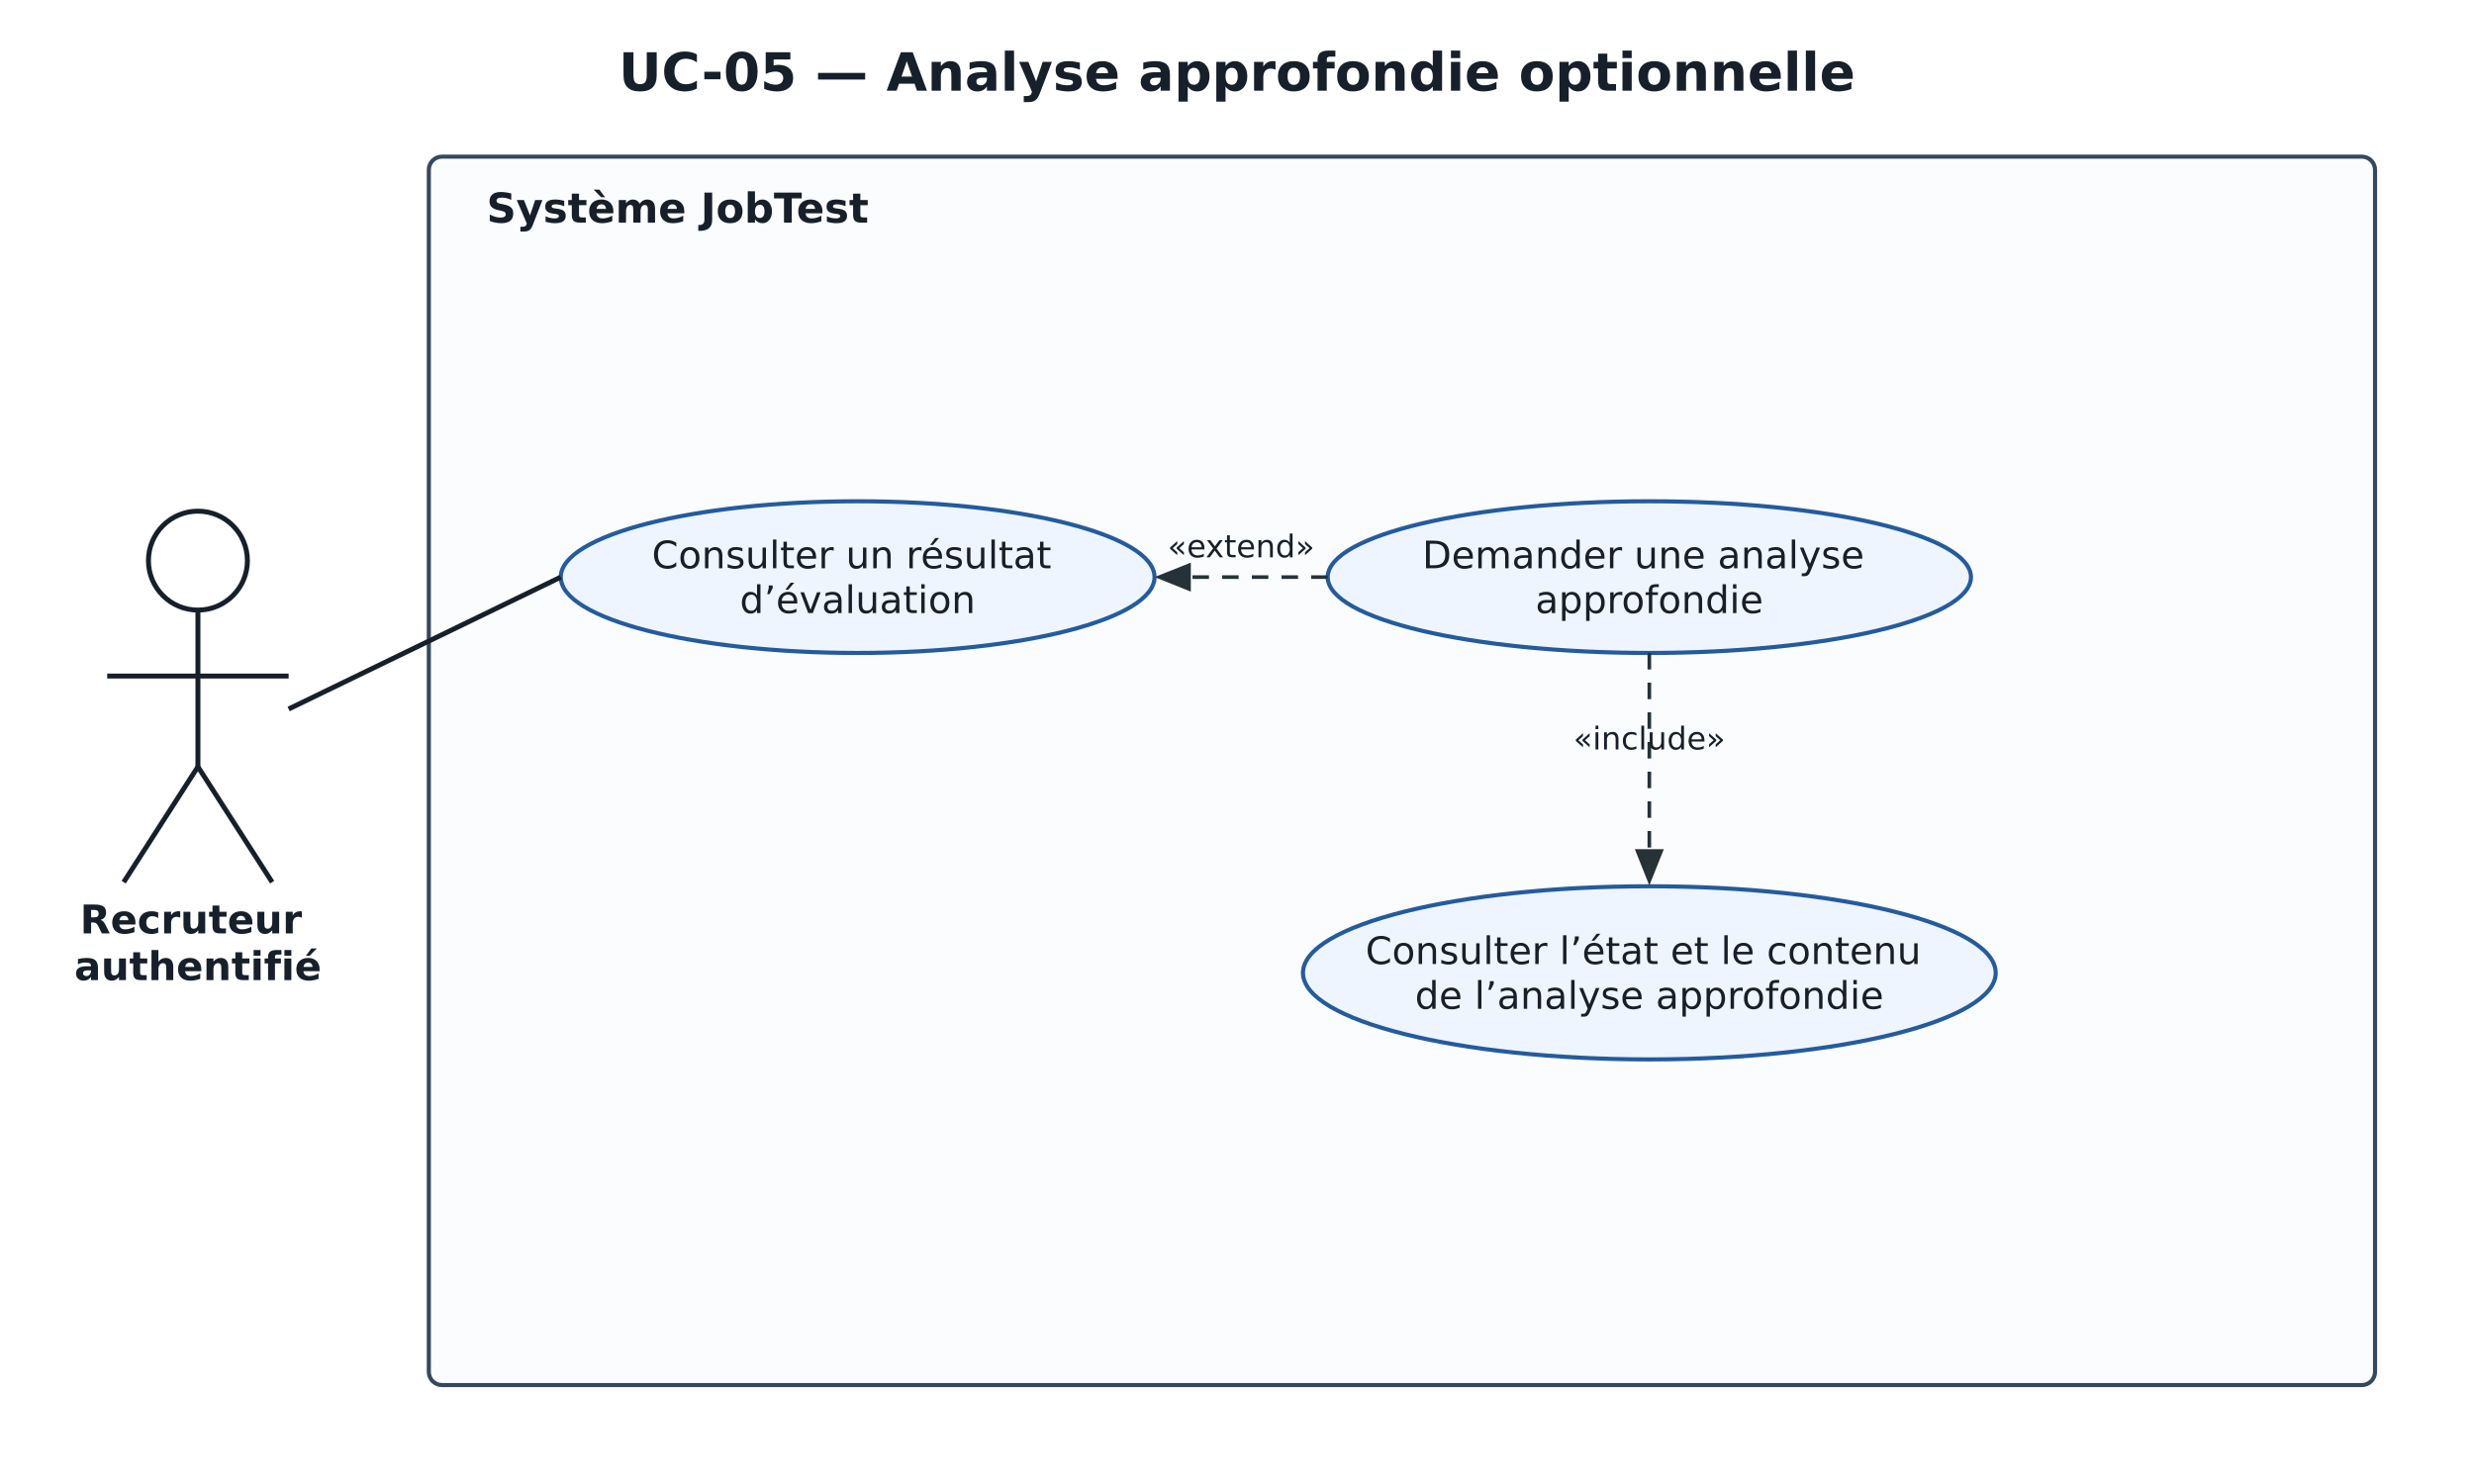
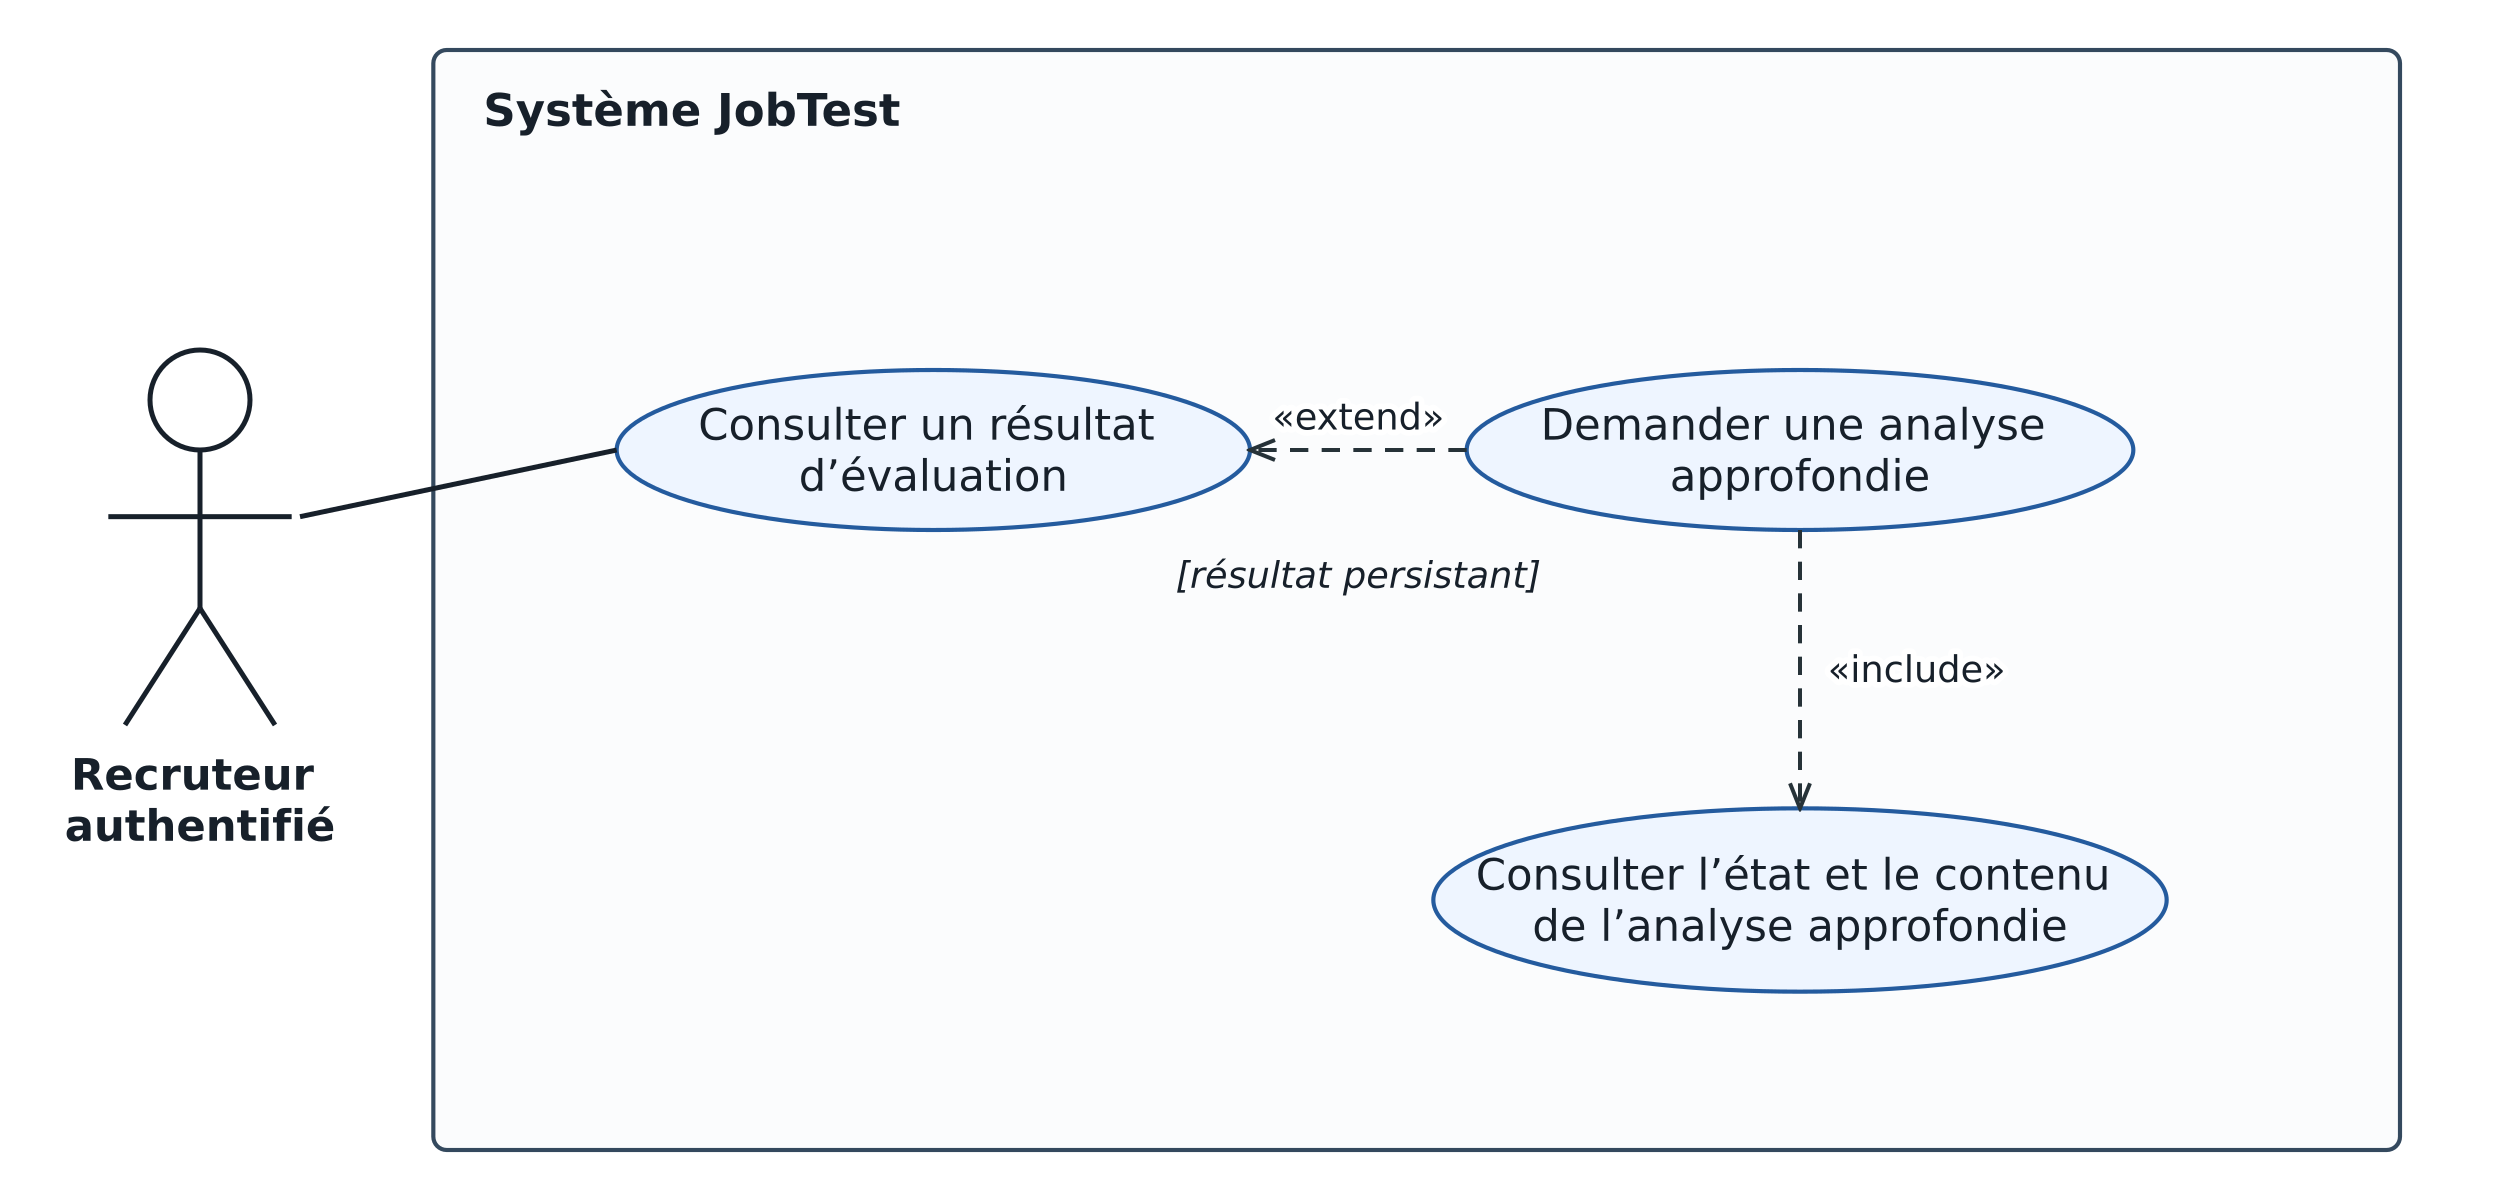
- <svg xmlns="http://www.w3.org/2000/svg" width="1500" height="900" viewBox="0 0 1500 900">
+ <svg xmlns="http://www.w3.org/2000/svg" width="1500" height="720" viewBox="0 0 1500 720">
  <defs>
-     <marker id="arrow" markerWidth="12" markerHeight="12" refX="10" refY="4" orient="auto" markerUnits="strokeWidth">
-       <path d="M0,0 L0,8 L10,4 z" fill="#263238" />
+     <marker id="open" markerWidth="18" markerHeight="14" refX="16" refY="7" orient="auto" markerUnits="userSpaceOnUse">
+       <path d="M1,1 L16,7 L1,13" fill="none" stroke="#263238" stroke-width="2.4" />
+     </marker>
+     <marker id="gen" markerWidth="26" markerHeight="24" refX="24" refY="12" orient="auto" markerUnits="userSpaceOnUse">
+       <path d="M1,1 L24,12 L1,23 z" fill="white" stroke="#17202a" stroke-width="2.4" />
    </marker>
  </defs>
  <style>
  .txt { font-family: 'DejaVu Sans', Arial, sans-serif; fill:#17202a; }
+   .halo { paint-order: stroke; stroke: white; stroke-width: 7px; stroke-linejoin: round; }
  .boundary { fill:#fbfcfd; stroke:#34495e; stroke-width:2.5; }
  .usecase { fill:#eef5ff; stroke:#245b9e; stroke-width:2.5; }
-   .actor,.assoc { fill:none; stroke:#17202a; stroke-width:3; }
-   .dep { fill:none; stroke:#263238; stroke-width:2.2; stroke-dasharray:10 8; }
+   .stroke { fill:none; stroke:#17202a; stroke-width:3; }
+   .thin { stroke-width:2.4; }
+   .dep { fill:none; stroke:#263238; stroke-width:2.4; stroke-dasharray:11 8; }
</style>
  <rect width="100%" height="100%" fill="white" />
-   <text x="750.0" y="55.0" text-anchor="middle" class="txt" font-size="32" font-weight="bold">
-     <tspan x="750.0" dy="0">UC-05 — Analyse approfondie optionnelle</tspan>
+   <rect x="260" y="30" width="1180" height="660" rx="8" class="boundary" />
+   <text x="290" y="75.5" text-anchor="start" class="txt" font-size="27" font-weight="bold">
+     <tspan x="290" dy="0.0">Système JobTest</tspan>
  </text>
-   <rect x="260" y="95" width="1180" height="745" rx="8" class="boundary" />
-   <text x="295" y="135.0" text-anchor="start" class="txt" font-size="25" font-weight="bold">
-     <tspan x="295" dy="0">Système JobTest</tspan>
+   <circle cx="120" cy="240" r="30" class="stroke" />
+   <line x1="120" y1="270" x2="120" y2="365" class="stroke" />
+   <line x1="65" y1="310" x2="175" y2="310" class="stroke" />
+   <line x1="120" y1="365" x2="75" y2="435" class="stroke" />
+   <line x1="120" y1="365" x2="165" y2="435" class="stroke" />
+   <text x="120" y="473.8" text-anchor="middle" class="txt" font-size="26" font-weight="bold">
+     <tspan x="120" dy="0.0">Recruteur</tspan>
+     <tspan x="120" dy="30.7">authentifié</tspan>
  </text>
-   <circle cx="120" cy="340" r="30" class="actor" />
-   <line x1="120" y1="370" x2="120" y2="465" class="actor" />
-   <line x1="65" y1="410" x2="175" y2="410" class="actor" />
-   <line x1="120" y1="465" x2="75" y2="535" class="actor" />
-   <line x1="120" y1="465" x2="165" y2="535" class="actor" />
-   <text x="120" y="566.08" text-anchor="middle" class="txt" font-size="24" font-weight="bold">
-     <tspan x="120" dy="0">Recruteur</tspan>
-     <tspan x="120" dy="28.32">authentifié</tspan>
+   <ellipse cx="560" cy="270" rx="190.0" ry="48.0" class="usecase" />
+   <text x="560" y="263.8" text-anchor="middle" class="txt" font-size="26" font-weight="normal">
+     <tspan x="560" dy="0.0">Consulter un résultat</tspan>
+     <tspan x="560" dy="30.7">d’évaluation</tspan>
  </text>
-   <ellipse cx="520" cy="350" rx="180.0" ry="46.0" class="usecase" />
-   <text x="520" y="344.66" text-anchor="middle" class="txt" font-size="23" font-weight="normal">
-     <tspan x="520" dy="0">Consulter un résultat</tspan>
-     <tspan x="520" dy="27.14">d’évaluation</tspan>
+   <ellipse cx="1080" cy="270" rx="200.0" ry="48.0" class="usecase" />
+   <text x="1080" y="263.8" text-anchor="middle" class="txt" font-size="26" font-weight="normal">
+     <tspan x="1080" dy="0.0">Demander une analyse</tspan>
+     <tspan x="1080" dy="30.7">approfondie</tspan>
  </text>
-   <ellipse cx="1000" cy="350" rx="195.0" ry="46.0" class="usecase" />
-   <text x="1000" y="344.66" text-anchor="middle" class="txt" font-size="23" font-weight="normal">
-     <tspan x="1000" dy="0">Demander une analyse</tspan>
-     <tspan x="1000" dy="27.14">approfondie</tspan>
+   <ellipse cx="1080" cy="540" rx="220.0" ry="55.0" class="usecase" />
+   <text x="1080" y="533.8" text-anchor="middle" class="txt" font-size="26" font-weight="normal">
+     <tspan x="1080" dy="0.0">Consulter l’état et le contenu</tspan>
+     <tspan x="1080" dy="30.7">de l’analyse approfondie</tspan>
  </text>
-   <ellipse cx="1000" cy="590" rx="210.0" ry="52.5" class="usecase" />
-   <text x="1000" y="584.66" text-anchor="middle" class="txt" font-size="23" font-weight="normal">
-     <tspan x="1000" dy="0">Consulter l’état et le contenu</tspan>
-     <tspan x="1000" dy="27.14">de l’analyse approfondie</tspan>
+   <line x1="180" y1="310" x2="370.0" y2="270.0" class="stroke" />
+   <line x1="880.0" y1="270.0" x2="750.0" y2="270.0" class="dep" marker-end="url(#open)" />
+   <text x="815.0" y="257.7" text-anchor="middle" class="txt halo" font-size="22" font-weight="normal">
+     <tspan x="815.0" dy="0.0">«extend»</tspan>
  </text>
-   <line x1="175" y1="430" x2="340" y2="350" class="assoc" />
-   <line x1="805" y1="350" x2="700" y2="350" class="dep" marker-end="url(#arrow)" />
-   <text x="752.5" y="338.0" text-anchor="middle" class="txt" font-size="19" font-weight="normal">
-     <tspan x="752.5" dy="0">«extend»</tspan>
+   <text x="815" y="352.7" text-anchor="middle" class="txt" font-size="22" font-weight="normal" font-style="italic">
+     <tspan x="815" dy="0.0">[résultat persistant]</tspan>
  </text>
-   <line x1="1000" y1="396" x2="1000" y2="537" class="dep" marker-end="url(#arrow)" />
-   <text x="1000.0" y="454.5" text-anchor="middle" class="txt" font-size="19" font-weight="normal">
-     <tspan x="1000.0" dy="0">«include»</tspan>
+   <line x1="1080.0" y1="318.0" x2="1080.0" y2="485.0" class="dep" marker-end="url(#open)" />
+   <text x="1150.0" y="409.2" text-anchor="middle" class="txt halo" font-size="22" font-weight="normal">
+     <tspan x="1150.0" dy="0.0">«include»</tspan>
  </text>
</svg>
